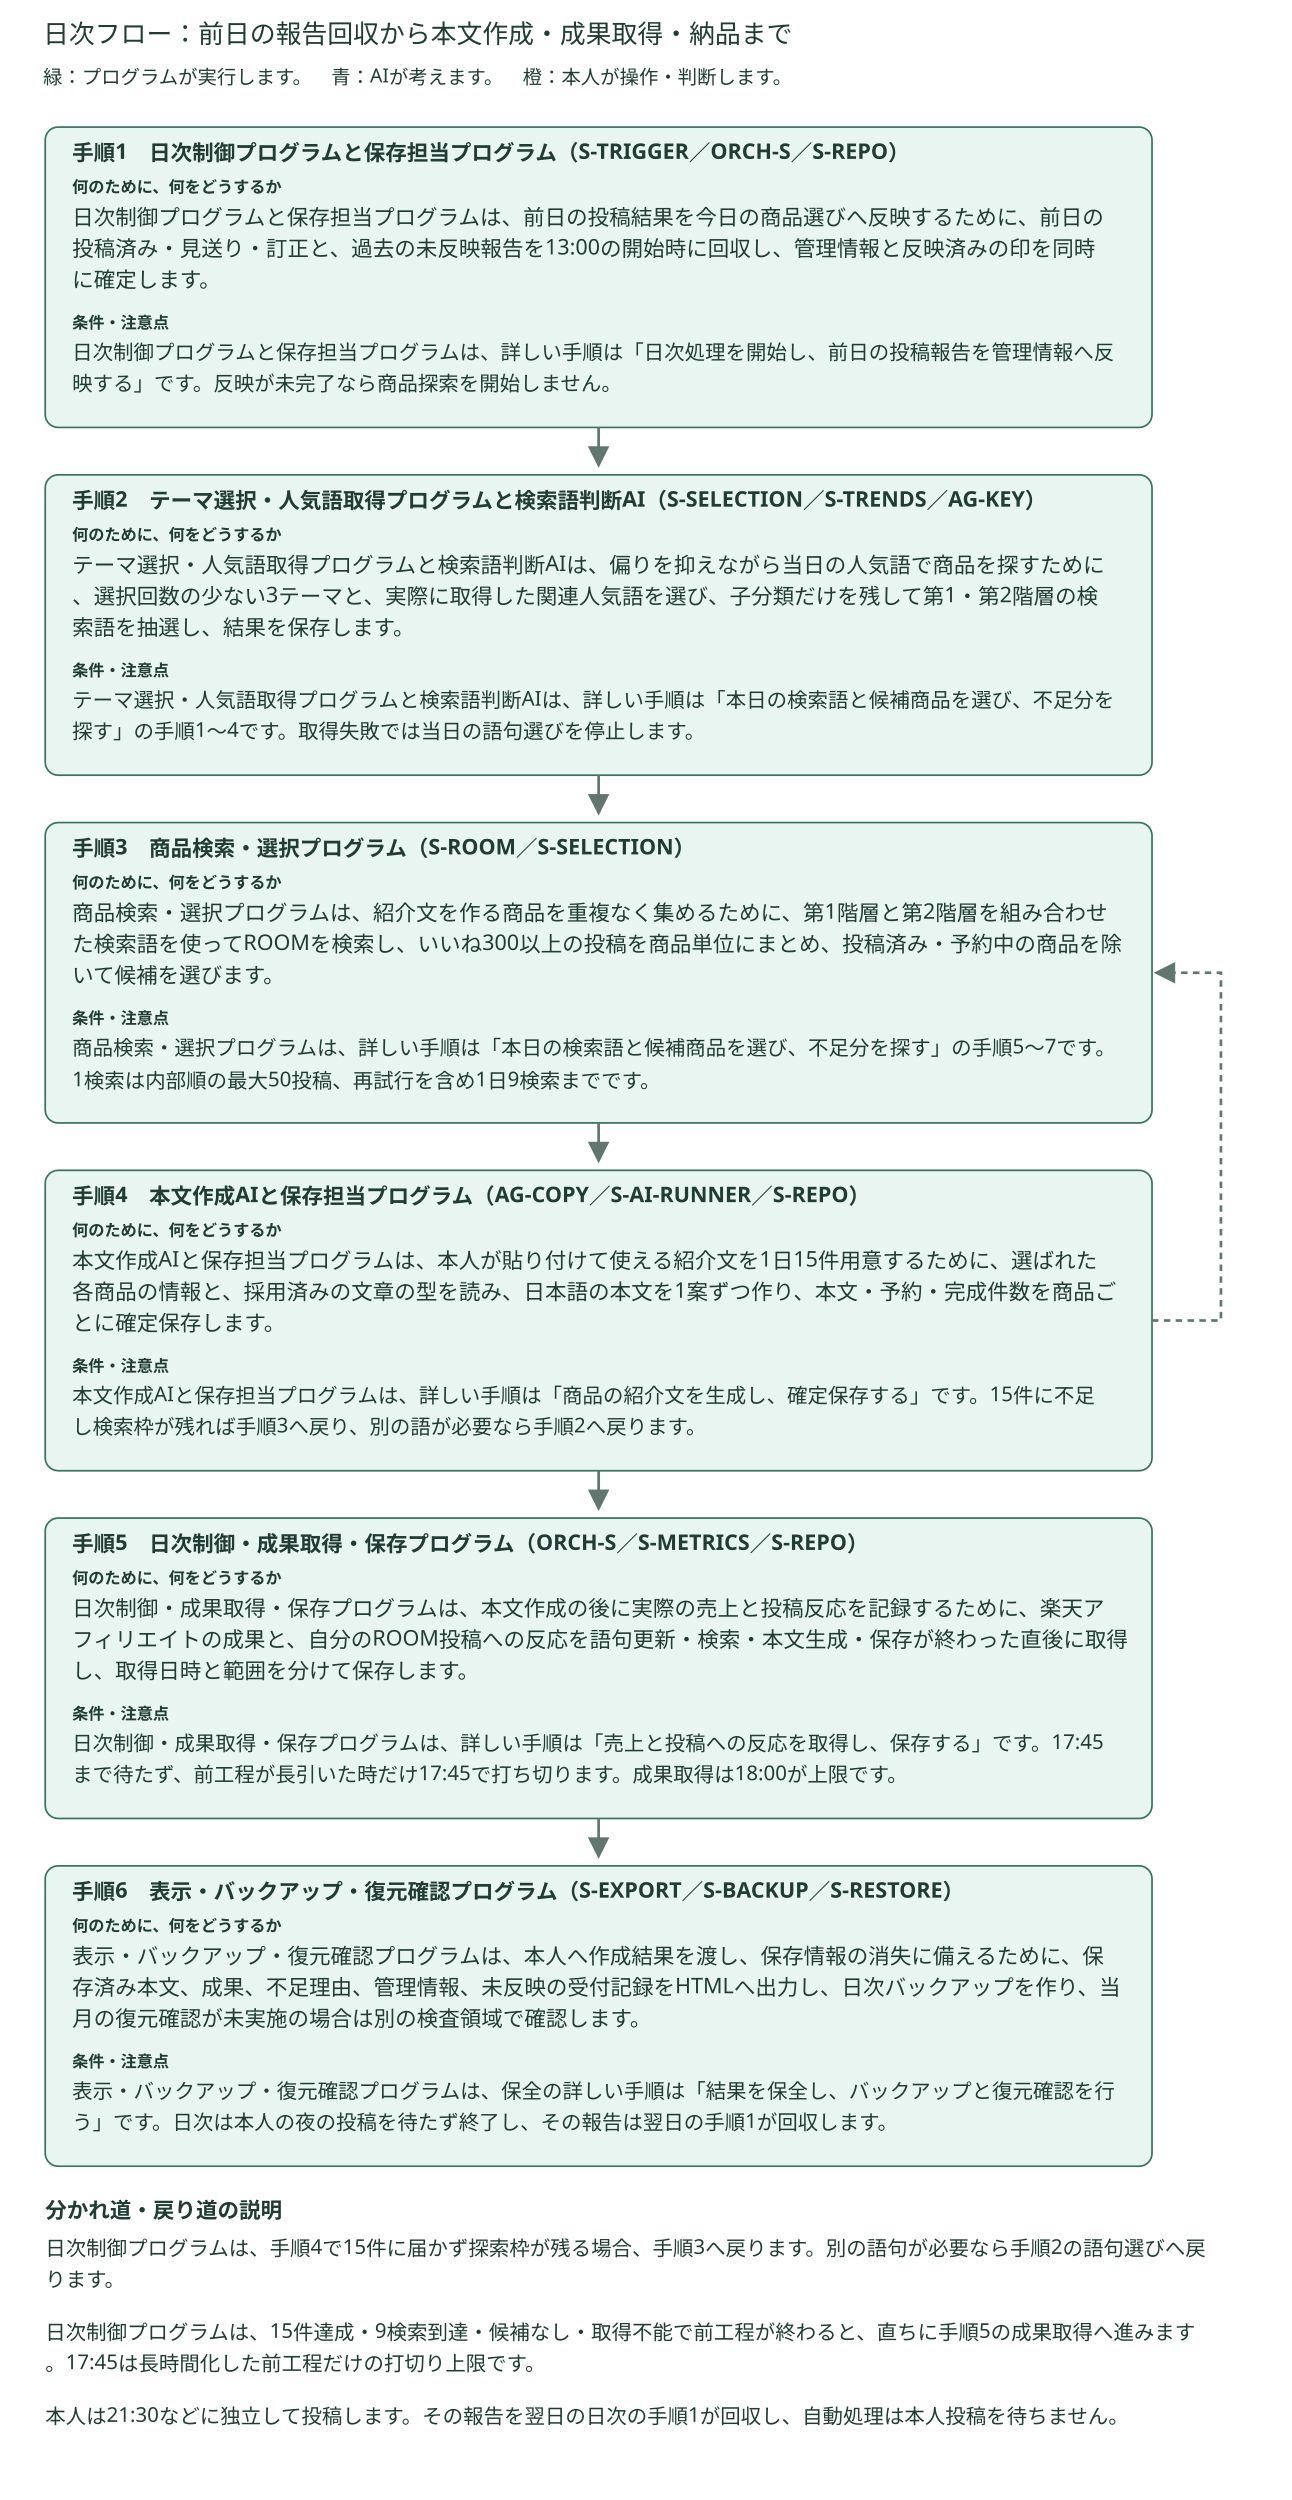
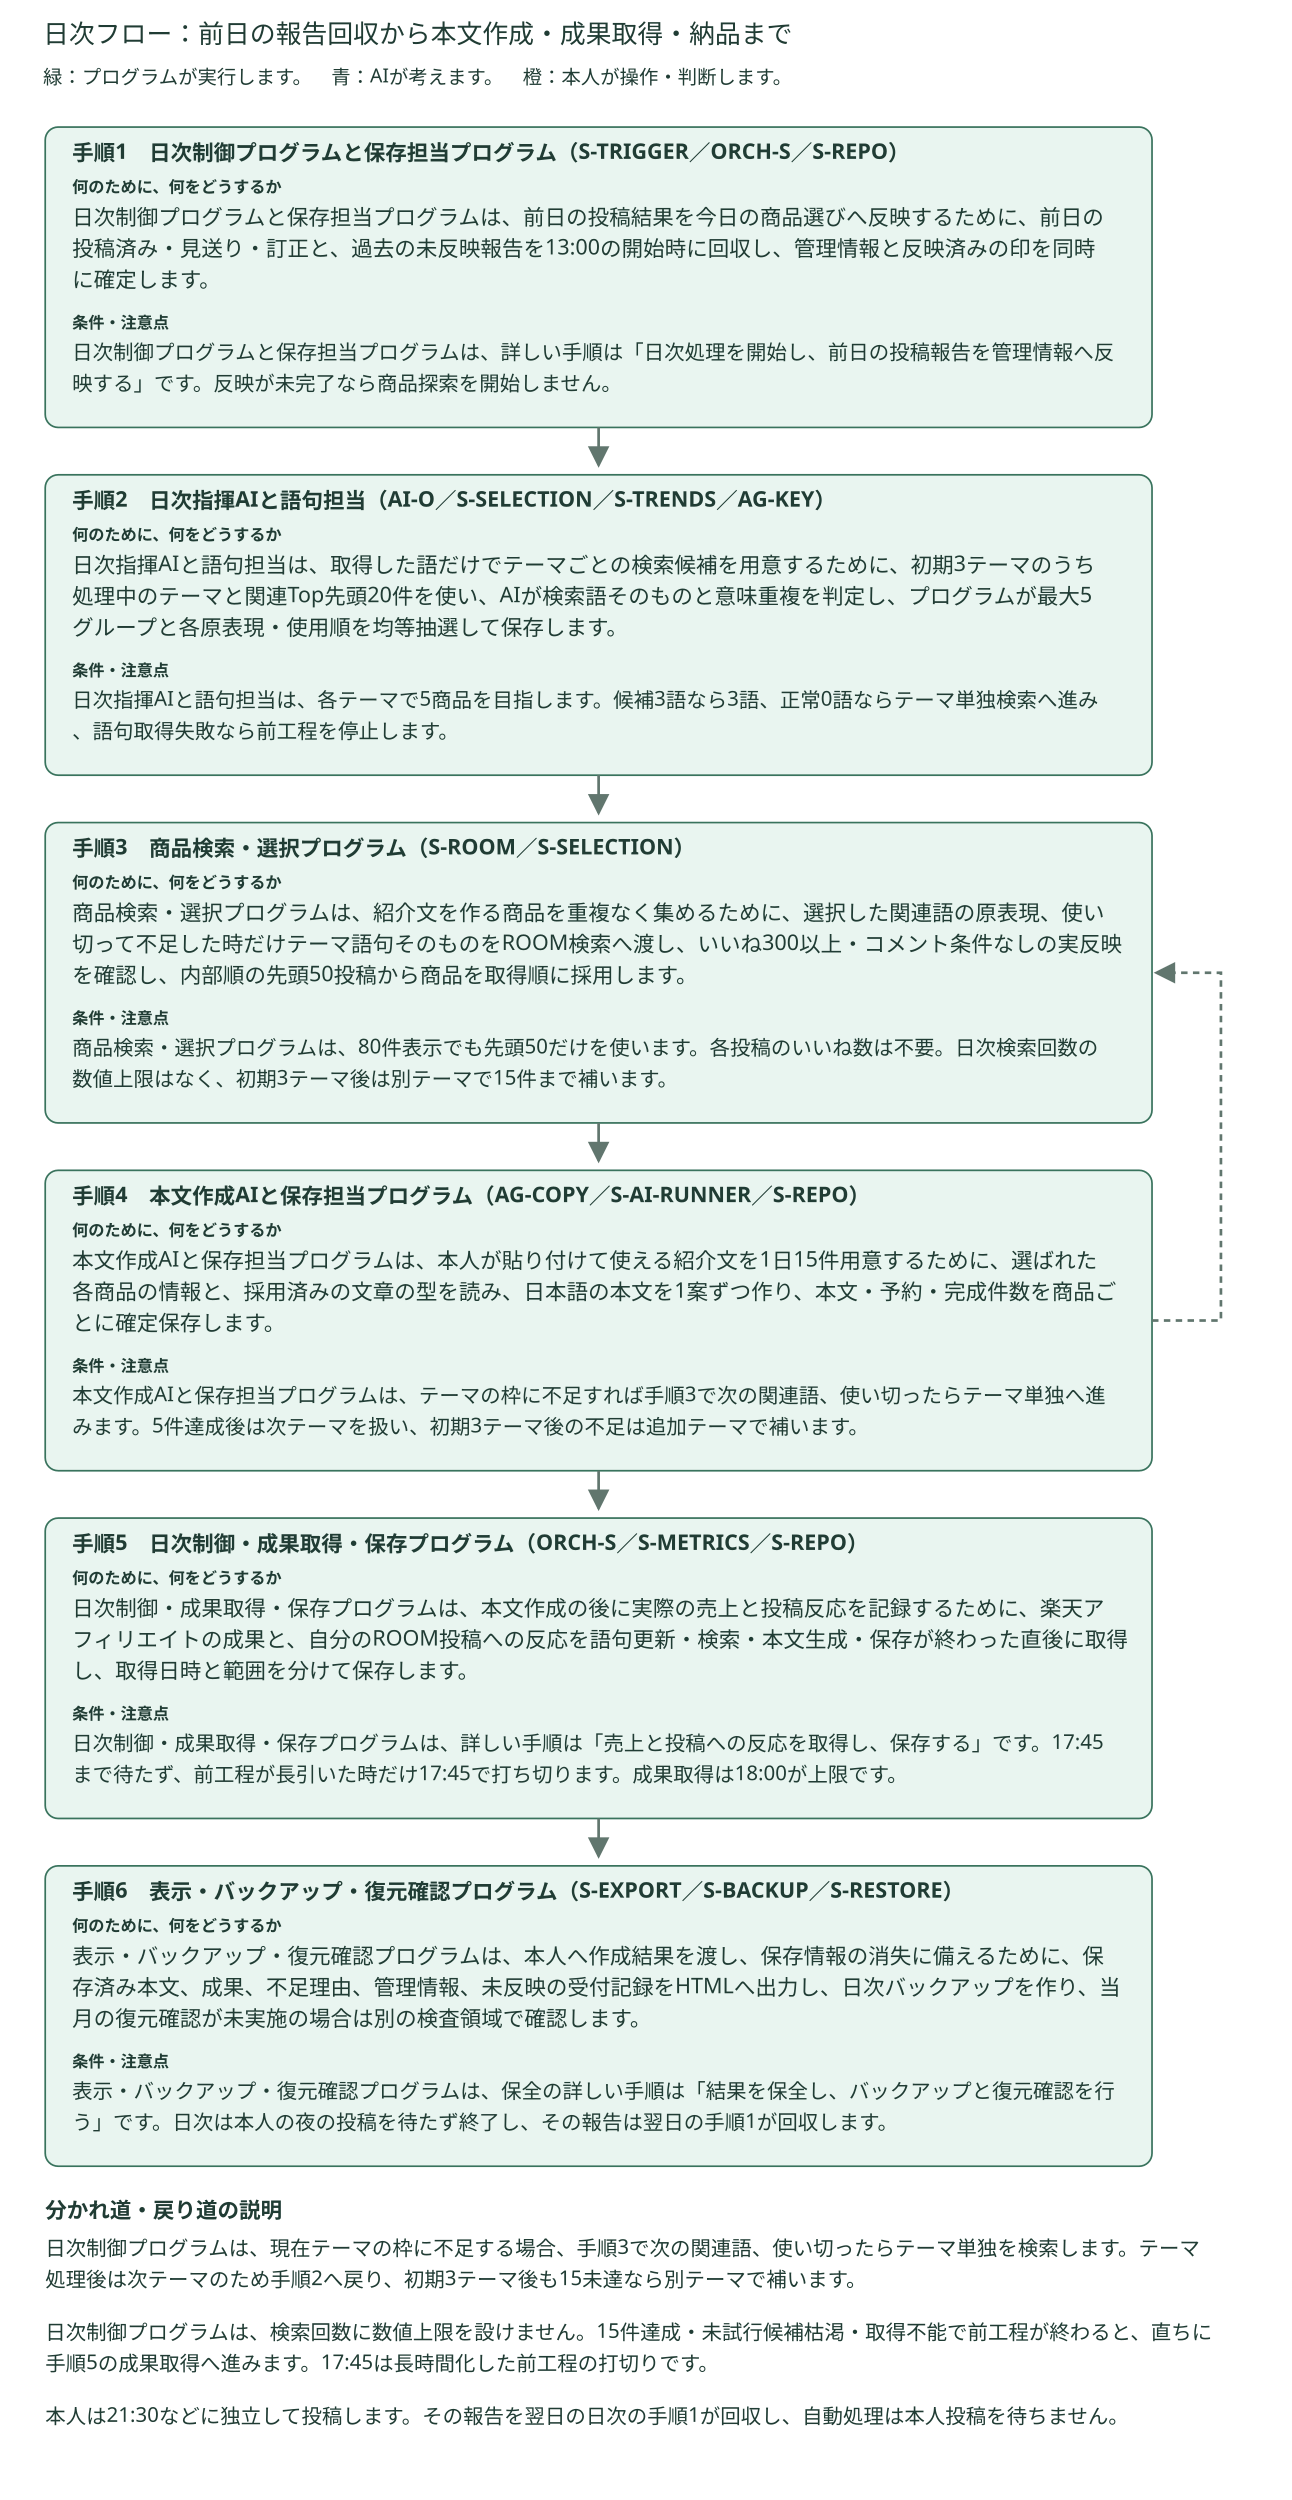
<svg xmlns="http://www.w3.org/2000/svg" viewBox="0 0 1200 2322" role="img" aria-labelledby="task-F02-title task-F02-desc" font-family="Yu Gothic, Meiryo, sans-serif">
  <defs>
    <marker id="task-F02-arrow" markerWidth="8" markerHeight="8" refX="7" refY="4" orient="auto">
      <path d="M0,0 L8,4 L0,8 Z" fill="#61766e" />
    </marker>
  </defs>
  <rect width="1200" height="2322" fill="#fff" />
  <text x="40" y="40" font-size="24" font-weight="400" text-anchor="start" fill="#203c34">日次フロー：前日の報告回収から本文作成・成果取得・納品まで</text>
  <text x="40" y="78" font-size="18" font-weight="400" text-anchor="start" fill="#203c34">緑：プログラムが実行します。　青：AIが考えます。　橙：本人が操作・判断します。</text>
  <g class="diagram-node" data-node="F02-1">
    <rect x="42" y="118" width="1028" height="279" rx="12" fill="#e9f5f0" stroke="#39735d" stroke-width="1.6" />
    <text x="67" y="149" font-size="20" font-weight="700" text-anchor="start" fill="#203c34">手順1　日次制御プログラムと保存担当プログラム（S-TRIGGER／ORCH-S／S-REPO）</text>
    <text x="67" y="179" font-size="15" font-weight="700" text-anchor="start" fill="#203c34">何のために、何をどうするか</text>
    <text x="67" y="209" font-size="20" font-weight="400" text-anchor="start" fill="#203c34">日次制御プログラムと保存担当プログラムは、前日の投稿結果を今日の商品選びへ反映するために、前日の</text>
    <text x="67" y="238" font-size="20" font-weight="400" text-anchor="start" fill="#203c34">投稿済み・見送り・訂正と、過去の未反映報告を13:00の開始時に回収し、管理情報と反映済みの印を同時</text>
    <text x="67" y="267" font-size="20" font-weight="400" text-anchor="start" fill="#203c34">に確定します。</text>
    <text x="67" y="305" font-size="15" font-weight="700" text-anchor="start" fill="#203c34">条件・注意点</text>
    <text x="67" y="334" font-size="19" font-weight="400" text-anchor="start" fill="#203c34">日次制御プログラムと保存担当プログラムは、詳しい手順は「日次処理を開始し、前日の投稿報告を管理情報へ反</text>
    <text x="67" y="363" font-size="19" font-weight="400" text-anchor="start" fill="#203c34">映する」です。反映が未完了なら商品探索を開始しません。</text>
  </g>
  <path d="M 556 397 V 432" fill="none" stroke="#61766e" stroke-width="2.5" marker-end="url(#task-F02-arrow)" />
  <g class="diagram-node" data-node="F02-2">
    <rect x="42" y="441" width="1028" height="279" rx="12" fill="#e9f5f0" stroke="#39735d" stroke-width="1.6" />
-     <text x="67" y="472" font-size="20" font-weight="700" text-anchor="start" fill="#203c34">手順2　テーマ選択・人気語取得プログラムと検索語判断AI（S-SELECTION／S-TRENDS／AG-KEY）</text>
+     <text x="67" y="472" font-size="20" font-weight="700" text-anchor="start" fill="#203c34">手順2　日次指揮AIと語句担当（AI-O／S-SELECTION／S-TRENDS／AG-KEY）</text>
    <text x="67" y="502" font-size="15" font-weight="700" text-anchor="start" fill="#203c34">何のために、何をどうするか</text>
-     <text x="67" y="532" font-size="20" font-weight="400" text-anchor="start" fill="#203c34">テーマ選択・人気語取得プログラムと検索語判断AIは、偏りを抑えながら当日の人気語で商品を探すために</text>
-     <text x="67" y="561" font-size="20" font-weight="400" text-anchor="start" fill="#203c34">、選択回数の少ない3テーマと、実際に取得した関連人気語を選び、子分類だけを残して第1・第2階層の検</text>
-     <text x="67" y="590" font-size="20" font-weight="400" text-anchor="start" fill="#203c34">索語を抽選し、結果を保存します。</text>
+     <text x="67" y="532" font-size="20" font-weight="400" text-anchor="start" fill="#203c34">日次指揮AIと語句担当は、取得した語だけでテーマごとの検索候補を用意するために、初期3テーマのうち</text>
+     <text x="67" y="561" font-size="20" font-weight="400" text-anchor="start" fill="#203c34">処理中のテーマと関連Top先頭20件を使い、AIが検索語そのものと意味重複を判定し、プログラムが最大5</text>
+     <text x="67" y="590" font-size="20" font-weight="400" text-anchor="start" fill="#203c34">グループと各原表現・使用順を均等抽選して保存します。</text>
    <text x="67" y="628" font-size="15" font-weight="700" text-anchor="start" fill="#203c34">条件・注意点</text>
-     <text x="67" y="657" font-size="19" font-weight="400" text-anchor="start" fill="#203c34">テーマ選択・人気語取得プログラムと検索語判断AIは、詳しい手順は「本日の検索語と候補商品を選び、不足分を</text>
-     <text x="67" y="686" font-size="19" font-weight="400" text-anchor="start" fill="#203c34">探す」の手順1～4です。取得失敗では当日の語句選びを停止します。</text>
+     <text x="67" y="657" font-size="19" font-weight="400" text-anchor="start" fill="#203c34">日次指揮AIと語句担当は、各テーマで5商品を目指します。候補3語なら3語、正常0語ならテーマ単独検索へ進み</text>
+     <text x="67" y="686" font-size="19" font-weight="400" text-anchor="start" fill="#203c34">、語句取得失敗なら前工程を停止します。</text>
  </g>
  <path d="M 556 720 V 755" fill="none" stroke="#61766e" stroke-width="2.5" marker-end="url(#task-F02-arrow)" />
  <g class="diagram-node" data-node="F02-3">
    <rect x="42" y="764" width="1028" height="279" rx="12" fill="#e9f5f0" stroke="#39735d" stroke-width="1.6" />
    <text x="67" y="795" font-size="20" font-weight="700" text-anchor="start" fill="#203c34">手順3　商品検索・選択プログラム（S-ROOM／S-SELECTION）</text>
    <text x="67" y="825" font-size="15" font-weight="700" text-anchor="start" fill="#203c34">何のために、何をどうするか</text>
-     <text x="67" y="855" font-size="20" font-weight="400" text-anchor="start" fill="#203c34">商品検索・選択プログラムは、紹介文を作る商品を重複なく集めるために、第1階層と第2階層を組み合わせ</text>
-     <text x="67" y="884" font-size="20" font-weight="400" text-anchor="start" fill="#203c34">た検索語を使ってROOMを検索し、いいね300以上の投稿を商品単位にまとめ、投稿済み・予約中の商品を除</text>
-     <text x="67" y="913" font-size="20" font-weight="400" text-anchor="start" fill="#203c34">いて候補を選びます。</text>
+     <text x="67" y="855" font-size="20" font-weight="400" text-anchor="start" fill="#203c34">商品検索・選択プログラムは、紹介文を作る商品を重複なく集めるために、選択した関連語の原表現、使い</text>
+     <text x="67" y="884" font-size="20" font-weight="400" text-anchor="start" fill="#203c34">切って不足した時だけテーマ語句そのものをROOM検索へ渡し、いいね300以上・コメント条件なしの実反映</text>
+     <text x="67" y="913" font-size="20" font-weight="400" text-anchor="start" fill="#203c34">を確認し、内部順の先頭50投稿から商品を取得順に採用します。</text>
    <text x="67" y="951" font-size="15" font-weight="700" text-anchor="start" fill="#203c34">条件・注意点</text>
-     <text x="67" y="980" font-size="19" font-weight="400" text-anchor="start" fill="#203c34">商品検索・選択プログラムは、詳しい手順は「本日の検索語と候補商品を選び、不足分を探す」の手順5～7です。</text>
-     <text x="67" y="1009" font-size="19" font-weight="400" text-anchor="start" fill="#203c34">1検索は内部順の最大50投稿、再試行を含め1日9検索までです。</text>
+     <text x="67" y="980" font-size="19" font-weight="400" text-anchor="start" fill="#203c34">商品検索・選択プログラムは、80件表示でも先頭50だけを使います。各投稿のいいね数は不要。日次検索回数の</text>
+     <text x="67" y="1009" font-size="19" font-weight="400" text-anchor="start" fill="#203c34">数値上限はなく、初期3テーマ後は別テーマで15件まで補います。</text>
  </g>
  <path d="M 556 1043 V 1078" fill="none" stroke="#61766e" stroke-width="2.5" marker-end="url(#task-F02-arrow)" />
  <g class="diagram-node" data-node="F02-4">
    <rect x="42" y="1087" width="1028" height="279" rx="12" fill="#e9f5f0" stroke="#39735d" stroke-width="1.6" />
    <text x="67" y="1118" font-size="20" font-weight="700" text-anchor="start" fill="#203c34">手順4　本文作成AIと保存担当プログラム（AG-COPY／S-AI-RUNNER／S-REPO）</text>
    <text x="67" y="1148" font-size="15" font-weight="700" text-anchor="start" fill="#203c34">何のために、何をどうするか</text>
    <text x="67" y="1178" font-size="20" font-weight="400" text-anchor="start" fill="#203c34">本文作成AIと保存担当プログラムは、本人が貼り付けて使える紹介文を1日15件用意するために、選ばれた</text>
    <text x="67" y="1207" font-size="20" font-weight="400" text-anchor="start" fill="#203c34">各商品の情報と、採用済みの文章の型を読み、日本語の本文を1案ずつ作り、本文・予約・完成件数を商品ご</text>
    <text x="67" y="1236" font-size="20" font-weight="400" text-anchor="start" fill="#203c34">とに確定保存します。</text>
    <text x="67" y="1274" font-size="15" font-weight="700" text-anchor="start" fill="#203c34">条件・注意点</text>
-     <text x="67" y="1303" font-size="19" font-weight="400" text-anchor="start" fill="#203c34">本文作成AIと保存担当プログラムは、詳しい手順は「商品の紹介文を生成し、確定保存する」です。15件に不足</text>
-     <text x="67" y="1332" font-size="19" font-weight="400" text-anchor="start" fill="#203c34">し検索枠が残れば手順3へ戻り、別の語が必要なら手順2へ戻ります。</text>
+     <text x="67" y="1303" font-size="19" font-weight="400" text-anchor="start" fill="#203c34">本文作成AIと保存担当プログラムは、テーマの枠に不足すれば手順3で次の関連語、使い切ったらテーマ単独へ進</text>
+     <text x="67" y="1332" font-size="19" font-weight="400" text-anchor="start" fill="#203c34">みます。5件達成後は次テーマを扱い、初期3テーマ後の不足は追加テーマで補います。</text>
  </g>
  <path d="M 556 1366 V 1401" fill="none" stroke="#61766e" stroke-width="2.5" marker-end="url(#task-F02-arrow)" />
  <g class="diagram-node" data-node="F02-5">
    <rect x="42" y="1410" width="1028" height="279" rx="12" fill="#e9f5f0" stroke="#39735d" stroke-width="1.6" />
    <text x="67" y="1441" font-size="20" font-weight="700" text-anchor="start" fill="#203c34">手順5　日次制御・成果取得・保存プログラム（ORCH-S／S-METRICS／S-REPO）</text>
    <text x="67" y="1471" font-size="15" font-weight="700" text-anchor="start" fill="#203c34">何のために、何をどうするか</text>
    <text x="67" y="1501" font-size="20" font-weight="400" text-anchor="start" fill="#203c34">日次制御・成果取得・保存プログラムは、本文作成の後に実際の売上と投稿反応を記録するために、楽天ア</text>
    <text x="67" y="1530" font-size="20" font-weight="400" text-anchor="start" fill="#203c34">フィリエイトの成果と、自分のROOM投稿への反応を語句更新・検索・本文生成・保存が終わった直後に取得</text>
    <text x="67" y="1559" font-size="20" font-weight="400" text-anchor="start" fill="#203c34">し、取得日時と範囲を分けて保存します。</text>
    <text x="67" y="1597" font-size="15" font-weight="700" text-anchor="start" fill="#203c34">条件・注意点</text>
    <text x="67" y="1626" font-size="19" font-weight="400" text-anchor="start" fill="#203c34">日次制御・成果取得・保存プログラムは、詳しい手順は「売上と投稿への反応を取得し、保存する」です。17:45</text>
    <text x="67" y="1655" font-size="19" font-weight="400" text-anchor="start" fill="#203c34">まで待たず、前工程が長引いた時だけ17:45で打ち切ります。成果取得は18:00が上限です。</text>
  </g>
  <path d="M 556 1689 V 1724" fill="none" stroke="#61766e" stroke-width="2.5" marker-end="url(#task-F02-arrow)" />
  <g class="diagram-node" data-node="F02-6">
    <rect x="42" y="1733" width="1028" height="279" rx="12" fill="#e9f5f0" stroke="#39735d" stroke-width="1.6" />
    <text x="67" y="1764" font-size="20" font-weight="700" text-anchor="start" fill="#203c34">手順6　表示・バックアップ・復元確認プログラム（S-EXPORT／S-BACKUP／S-RESTORE）</text>
    <text x="67" y="1794" font-size="15" font-weight="700" text-anchor="start" fill="#203c34">何のために、何をどうするか</text>
    <text x="67" y="1824" font-size="20" font-weight="400" text-anchor="start" fill="#203c34">表示・バックアップ・復元確認プログラムは、本人へ作成結果を渡し、保存情報の消失に備えるために、保</text>
    <text x="67" y="1853" font-size="20" font-weight="400" text-anchor="start" fill="#203c34">存済み本文、成果、不足理由、管理情報、未反映の受付記録をHTMLへ出力し、日次バックアップを作り、当</text>
    <text x="67" y="1882" font-size="20" font-weight="400" text-anchor="start" fill="#203c34">月の復元確認が未実施の場合は別の検査領域で確認します。</text>
    <text x="67" y="1920" font-size="15" font-weight="700" text-anchor="start" fill="#203c34">条件・注意点</text>
    <text x="67" y="1949" font-size="19" font-weight="400" text-anchor="start" fill="#203c34">表示・バックアップ・復元確認プログラムは、保全の詳しい手順は「結果を保全し、バックアップと復元確認を行</text>
    <text x="67" y="1978" font-size="19" font-weight="400" text-anchor="start" fill="#203c34">う」です。日次は本人の夜の投稿を待たず終了し、その報告は翌日の手順1が回収します。</text>
  </g>
  <path d="M 1070 1226.5 H 1134 V 903.5 H 1074" fill="none" stroke="#61766e" stroke-width="2.5" stroke-dasharray="6 5" marker-end="url(#task-F02-arrow)" />
  <text x="42" y="2060" font-size="20" font-weight="700" text-anchor="start" fill="#203c34">分かれ道・戻り道の説明</text>
-   <text x="42" y="2095" font-size="19" font-weight="400" text-anchor="start" fill="#203c34">日次制御プログラムは、手順4で15件に届かず探索枠が残る場合、手順3へ戻ります。別の語句が必要なら手順2の語句選びへ戻</text>
-   <text x="42" y="2124" font-size="19" font-weight="400" text-anchor="start" fill="#203c34">ります。</text>
-   <text x="42" y="2173" font-size="19" font-weight="400" text-anchor="start" fill="#203c34">日次制御プログラムは、15件達成・9検索到達・候補なし・取得不能で前工程が終わると、直ちに手順5の成果取得へ進みます</text>
-   <text x="42" y="2202" font-size="19" font-weight="400" text-anchor="start" fill="#203c34">。17:45は長時間化した前工程だけの打切り上限です。</text>
+   <text x="42" y="2095" font-size="19" font-weight="400" text-anchor="start" fill="#203c34">日次制御プログラムは、現在テーマの枠に不足する場合、手順3で次の関連語、使い切ったらテーマ単独を検索します。テーマ</text>
+   <text x="42" y="2124" font-size="19" font-weight="400" text-anchor="start" fill="#203c34">処理後は次テーマのため手順2へ戻り、初期3テーマ後も15未達なら別テーマで補います。</text>
+   <text x="42" y="2173" font-size="19" font-weight="400" text-anchor="start" fill="#203c34">日次制御プログラムは、検索回数に数値上限を設けません。15件達成・未試行候補枯渇・取得不能で前工程が終わると、直ちに</text>
+   <text x="42" y="2202" font-size="19" font-weight="400" text-anchor="start" fill="#203c34">手順5の成果取得へ進みます。17:45は長時間化した前工程の打切りです。</text>
  <text x="42" y="2251" font-size="19" font-weight="400" text-anchor="start" fill="#203c34">本人は21:30などに独立して投稿します。その報告を翌日の日次の手順1が回収し、自動処理は本人投稿を待ちません。</text>
</svg>
